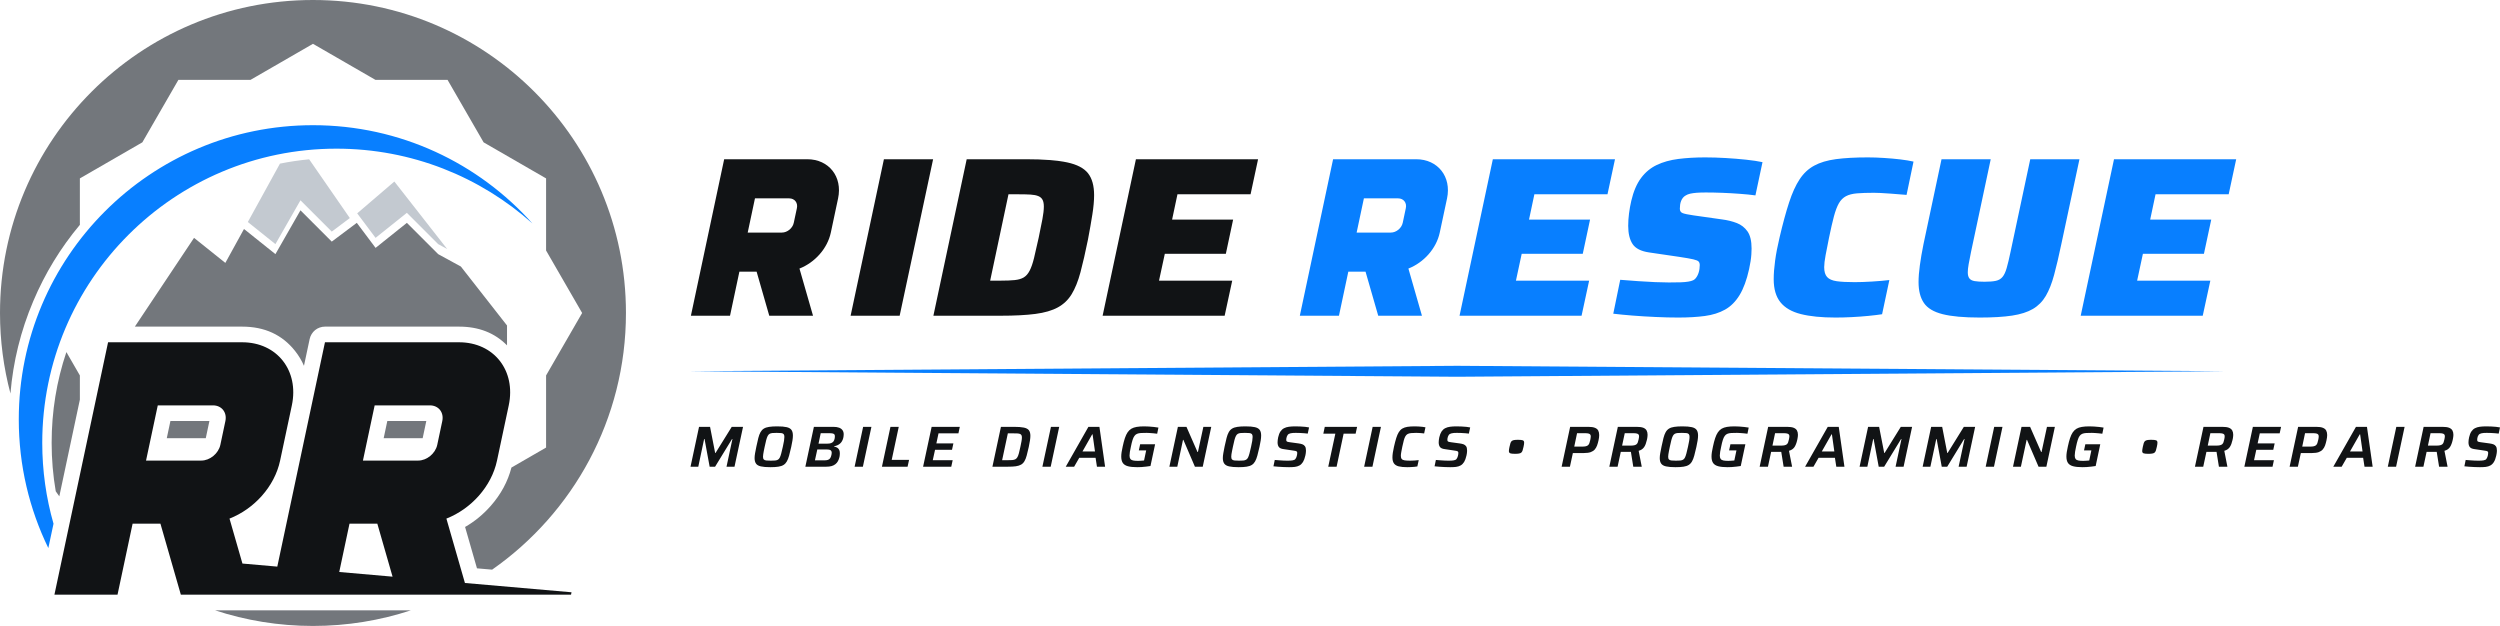
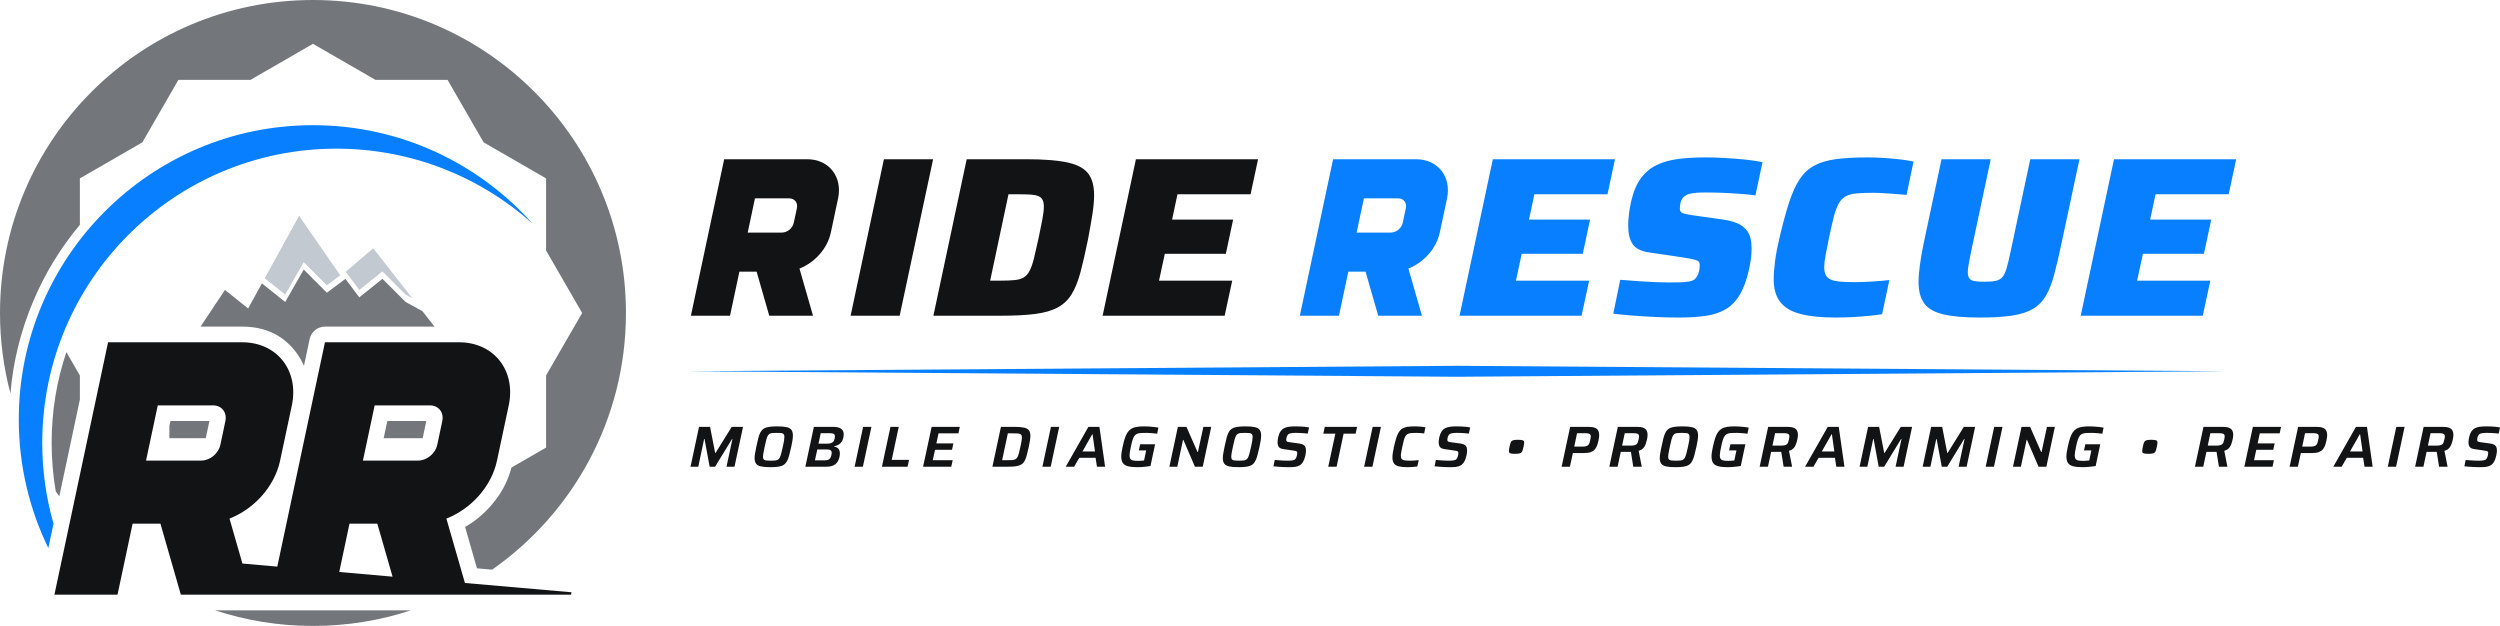
<svg xmlns="http://www.w3.org/2000/svg" viewBox="-100.00 -100.00 798.78 200.00">
  <path fill="#73777C" d="M100 0C100 33.94 83.09 63.93 57.24 82.01L52.4 81.59L48.6 68.37Q53.13 65.78 56.74 61.7Q61.67 56.13 63.41 49.39L74.48 43V19.96L86 0L74.48 -19.96V-43L54.52 -54.52L43 -74.48H19.96L0 -86L-19.96 -74.48H-43L-54.52 -54.52L-74.48 -43V-28.16Q-83.72 -17.14 -89.38 -3.76Q-95.39 10.45 -96.66 25.73C-98.84 17.52 -100 8.9 -100 0C-100 -55.23 -55.23 -100 0 -100C55.23 -100 100 -55.23 100 0ZM-78.79 12.49 -74.48 19.96V27.69L-81.05 58.59C-81.43 58.06 -81.82 57.52 -82.19 56.97Q-83.5 49.35 -83.5 41.5Q-83.5 26.47 -78.79 12.49ZM31.31 95C21.46 98.24 10.94 100 0 100C-10.94 100 -21.46 98.24 -31.31 95Z" />
-   <path fill="#73777C" d="M3.83 4.36Q2.97 4.36 2.16 4.65Q1.35 4.93 0.68 5.47Q0.02 6.01 -0.43 6.75Q-0.88 7.48 -1.06 8.32L-2.88 16.88Q-3.94 14.4 -5.7 12.17Q-11.85 4.36 -22.63 4.36H-56.91L-38 -24L-28 -16L-22.07 -26.78L-22 -26.8L-12 -18.8L-4 -32.8L6 -22.8L14 -28.8L20 -20.8L30 -28.8L40 -18.8L47.25 -14.84L62 4V10.35Q56.11 4.36 46.67 4.36ZM-45.55 34.52H-33.09L-34.25 40H-46.71ZM23.75 34.52H36.21L35.05 40H22.59Z" />
-   <path fill="#C3C9D0" d="M11.77 -30.33 6 -26 -4 -36 -12 -22 -20.82 -29.06 -10.55 -47.72Q-5.94 -48.65 -1.22 -49.1ZM42.88 -20.43 40 -22 30 -32 20 -24 14.13 -31.83 26 -42Z" />
+   <path fill="#73777C" d="M3.83 4.36Q2.97 4.36 2.16 4.65Q1.35 4.93 0.68 5.47Q0.02 6.01 -0.43 6.75Q-0.88 7.48 -1.06 8.32L-2.88 16.88Q-3.94 14.4 -5.7 12.17Q-11.85 4.36 -22.63 4.36H-35.93L-28.12 -7.36L-20.72 -1.44L-16.33 -9.42L-16.28 -9.43L-8.88 -3.51L-2.96 -13.87L4.44 -6.47L10.36 -10.91L14.8 -4.99L22.2 -10.91L29.6 -3.51L34.97 -0.58L38.84 4.36ZM23.75 34.52H36.21L35.05 40H22.59ZM-45.55 34.52H-33.09L-34.25 40H-45.88V36.09Z" />
+   <path fill="#C3C9D0" d="M8.71 -12.04 4.44 -8.84 -2.96 -16.24 -8.88 -5.88 -15.41 -11.1 -4.44 -31.04ZM31.73 -4.72 29.6 -5.88 22.2 -13.28 14.8 -7.36 10.46 -13.15 19.24 -20.68Z" />
  <path fill="#087FFF" d="M70.11 -28.61C53.49 -43.47 31.55 -52.5 7.5 -52.5C-44.41 -52.5 -86.5 -10.41 -86.5 41.5C-86.5 50.46 -85.25 59.13 -82.9 67.34L-84.56 75.11C-90.61 62.69 -94 48.74 -94 34C-94 -17.91 -51.91 -60 0 -60C27.87 -60 52.9 -47.87 70.11 -28.61Z" />
  <path fill="#111315" d="M3.83 9.36H46.67C57.8 9.36 64.91 18.39 62.55 29.52L58.8 47.16C57.03 55.48 50.48 62.62 42.63 65.7L48.55 86.27L82.61 89.24L82.45 90H-42.22L-48.74 67.32H-57.63L-62.45 90H-82.61L-65.47 9.36H-22.63C-11.5 9.36 -4.39 18.39 -6.75 29.52L-10.5 47.16C-12.27 55.48 -18.82 62.62 -26.67 65.7L-22.54 80.06L-11.4 81.04ZM-49.59 29.52 -53.34 47.16H-35.7C-32.92 47.16 -30.18 44.9 -29.59 42.12L-27.99 34.56C-27.39 31.78 -29.17 29.52 -31.95 29.52ZM19.71 29.52 15.96 47.16H33.6C36.38 47.16 39.12 44.9 39.71 42.12L41.31 34.56C41.91 31.78 40.13 29.52 37.35 29.52ZM8.39 82.76 25.43 84.25 20.56 67.32H11.67L8.39 82.76Z" />
  <path fill="#111315" d="M198.23 0.88 208.87 -49.12H227.88Q236.25 -49.12 240.99 -48.11Q245.72 -47.09 247.65 -44.62Q249.58 -42.15 249.58 -37.65Q249.58 -34.97 249.02 -31.46Q248.47 -27.95 247.61 -23.42Q246.36 -17.29 245.22 -13Q244.07 -8.72 242.41 -6.01Q240.75 -3.29 238 -1.79Q235.24 -0.28 230.83 0.3Q226.42 0.88 219.67 0.88ZM131.38 -49.12H157.94C164.84 -49.12 169.25 -43.53 167.78 -36.62L165.46 -25.69C164.36 -20.53 160.3 -16.1 155.44 -14.19L159.77 0.88H145.79L141.75 -13.19H136.24L133.25 0.88H120.75ZM252.3 0.88 262.94 -49.12H301.97L299.57 -37.92H276.21L274.5 -29.84H294L291.67 -18.9H272.17L270.32 -10.33H293.71L291.29 0.88ZM171.78 0.88 182.42 -49.12H198.14L187.45 0.88ZM216.37 -10.33H219.71Q222.44 -10.33 224.2 -10.51Q225.97 -10.69 227.1 -11.36Q228.22 -12.04 228.98 -13.51Q229.75 -14.97 230.38 -17.53Q231.01 -20.08 231.87 -24.05Q232.63 -27.59 233.07 -30.02Q233.52 -32.44 233.52 -34.01Q233.52 -35.4 233.09 -36.19Q232.66 -36.98 231.74 -37.35Q230.81 -37.73 229.29 -37.83Q227.78 -37.92 225.58 -37.92H222.22ZM141.22 -36.62 138.9 -25.69H149.83C151.56 -25.69 153.26 -27.09 153.62 -28.81L154.62 -33.5C154.99 -35.23 153.88 -36.62 152.16 -36.62Z" />
  <path fill="#087FFF" d="M325.94 -49.12H352.5C359.41 -49.12 363.81 -43.53 362.35 -36.62L360.02 -25.69C358.92 -20.53 354.86 -16.1 350 -14.19L354.33 0.88H340.36L336.31 -13.19H330.8L327.81 0.88H315.31ZM532.56 1.46Q524.95 1.46 520.69 0.38Q516.43 -0.69 514.72 -3.19Q513 -5.69 513 -9.89Q513 -12.2 513.42 -15.25Q513.83 -18.3 514.58 -22L520.34 -49.12H536.06L529.77 -19.52Q529.29 -17.18 529.01 -15.61Q528.73 -14.04 528.73 -12.98Q528.73 -11.71 529.24 -11.05Q529.75 -10.38 530.94 -10.18Q532.12 -9.98 534.08 -9.98Q536.36 -9.98 537.7 -10.27Q539.04 -10.56 539.83 -11.52Q540.62 -12.47 541.16 -14.37Q541.71 -16.27 542.39 -19.52L548.69 -49.12H564.41L558.62 -22Q557.42 -16.26 556.32 -12.2Q555.23 -8.14 553.67 -5.47Q552.1 -2.79 549.54 -1.29Q546.97 0.22 542.89 0.84Q538.8 1.46 532.56 1.46ZM436.21 1.46Q432.82 1.46 428.99 1.28Q425.17 1.11 421.64 0.83Q418.11 0.55 415.46 0.23L417.68 -10.6Q420.49 -10.38 423.37 -10.17Q426.24 -9.96 428.8 -9.86Q431.37 -9.75 433.23 -9.75Q435.47 -9.75 436.97 -9.8Q438.47 -9.85 439.44 -10.02Q440.41 -10.18 441.02 -10.47Q441.46 -10.69 441.78 -11.08Q442.1 -11.46 442.35 -11.95Q442.6 -12.43 442.77 -13Q442.94 -13.57 443.01 -14.15Q443.09 -14.74 443.09 -15.28Q443.09 -16.02 442.74 -16.42Q442.4 -16.82 441.03 -17.14Q439.66 -17.46 436.53 -17.93L426.87 -19.35Q423.02 -19.92 421.63 -22.03Q420.23 -24.15 420.23 -27.85Q420.23 -29.77 420.49 -31.8Q420.75 -33.84 421.21 -35.82Q422.28 -40.37 424.33 -43.12Q426.38 -45.87 429.36 -47.29Q432.34 -48.71 436.23 -49.21Q440.13 -49.71 444.81 -49.71Q447.95 -49.71 451.36 -49.51Q454.77 -49.31 457.88 -48.98Q460.99 -48.65 463.14 -48.19L460.88 -37.57Q458.72 -37.87 455.95 -38.07Q453.18 -38.28 450.34 -38.39Q447.5 -38.5 445.05 -38.5Q443.35 -38.5 442.12 -38.41Q440.89 -38.31 440.04 -38.12Q439.18 -37.92 438.59 -37.54Q438.08 -37.26 437.71 -36.8Q437.34 -36.34 437.13 -35.78Q436.91 -35.22 436.82 -34.6Q436.73 -33.97 436.73 -33.29Q436.73 -32.25 437.64 -31.9Q438.56 -31.55 441.07 -31.19L450.24 -29.89Q452.78 -29.56 454.91 -28.74Q457.04 -27.92 458.35 -26.06Q459.65 -24.2 459.65 -20.59Q459.65 -19.74 459.58 -18.71Q459.51 -17.68 459.33 -16.52Q459.15 -15.37 458.86 -14.02Q457.71 -8.82 455.81 -5.71Q453.91 -2.6 451.17 -1.07Q448.43 0.46 444.74 0.96Q441.04 1.46 436.21 1.46ZM366.34 0.88 376.98 -49.12H416.01L413.61 -37.92H390.25L388.54 -29.84H408.04L405.71 -18.9H386.2L384.36 -10.33H407.75L405.33 0.88ZM564.81 0.88 575.45 -49.12H614.49L612.09 -37.92H588.72L587.01 -29.84H606.52L604.18 -18.9H584.68L582.84 -10.33H606.23L603.8 0.88ZM486.48 1.46Q479.78 1.46 475.39 0.35Q471 -0.76 468.86 -3.44Q466.72 -6.11 466.72 -10.79Q466.72 -13.42 467.17 -16.71Q467.61 -20 468.59 -24.12Q470.15 -30.77 471.64 -35.32Q473.12 -39.87 475 -42.71Q476.87 -45.56 479.65 -47.07Q482.43 -48.59 486.6 -49.15Q490.77 -49.71 496.82 -49.71Q499.29 -49.71 501.98 -49.53Q504.67 -49.36 507.15 -49.07Q509.63 -48.77 511.39 -48.37L509.17 -37.73Q506.16 -37.99 504.15 -38.13Q502.13 -38.28 500.86 -38.34Q499.59 -38.4 498.72 -38.4Q495.47 -38.4 493.32 -38.22Q491.17 -38.04 489.8 -37.31Q488.43 -36.58 487.55 -35.06Q486.68 -33.54 485.96 -30.87Q485.25 -28.2 484.41 -24.12Q483.75 -20.9 483.3 -18.47Q482.85 -16.04 482.85 -14.64Q482.85 -12.51 483.78 -11.49Q484.71 -10.46 486.85 -10.15Q488.98 -9.85 492.58 -9.85Q494.99 -9.85 498.11 -10.04Q501.24 -10.23 503.67 -10.52L501.35 0.4Q499.54 0.68 496.99 0.93Q494.44 1.18 491.71 1.32Q488.99 1.46 486.48 1.46ZM335.78 -36.62 333.46 -25.69H344.4C346.12 -25.69 347.82 -27.09 348.19 -28.81L349.18 -33.5C349.55 -35.23 348.45 -36.62 346.72 -36.62Z" />
  <path fill="#087FFF" d="M120 18.62 365.54 16.88 611.08 18.62 365.54 20.38Z" />
  <path fill="#111315" d="M435.36 49.27Q433.42 49.27 432.32 49.02Q431.22 48.77 430.77 48.13Q430.31 47.49 430.31 46.35Q430.31 45.68 430.47 44.78Q430.63 43.87 430.88 42.68Q431.2 41.07 431.5 39.95Q431.79 38.82 432.2 38.09Q432.61 37.36 433.26 36.95Q433.92 36.54 434.95 36.39Q435.99 36.23 437.53 36.23Q439.47 36.23 440.55 36.48Q441.64 36.73 442.1 37.37Q442.55 38.01 442.55 39.16Q442.55 39.85 442.41 40.74Q442.27 41.63 442.01 42.82Q441.65 44.44 441.34 45.57Q441.03 46.7 440.62 47.42Q440.22 48.14 439.57 48.55Q438.92 48.96 437.91 49.11Q436.9 49.27 435.36 49.27ZM295.76 49.27Q293.82 49.27 292.72 49.02Q291.62 48.77 291.17 48.13Q290.71 47.49 290.71 46.35Q290.71 45.68 290.87 44.78Q291.03 43.87 291.27 42.68Q291.6 41.07 291.9 39.95Q292.19 38.82 292.6 38.09Q293 37.36 293.66 36.95Q294.32 36.54 295.35 36.39Q296.38 36.23 297.93 36.23Q299.86 36.23 300.95 36.48Q302.04 36.73 302.5 37.37Q302.95 38.01 302.95 39.16Q302.95 39.85 302.81 40.74Q302.67 41.63 302.41 42.82Q302.05 44.44 301.74 45.57Q301.43 46.7 301.02 47.42Q300.62 48.14 299.97 48.55Q299.32 48.96 298.31 49.11Q297.3 49.27 295.76 49.27ZM146.15 49.27Q144.21 49.27 143.11 49.02Q142.01 48.77 141.56 48.13Q141.1 47.49 141.1 46.35Q141.1 45.68 141.26 44.78Q141.42 43.87 141.67 42.68Q141.99 41.07 142.29 39.95Q142.58 38.82 142.99 38.09Q143.4 37.36 144.05 36.95Q144.71 36.54 145.74 36.39Q146.78 36.23 148.32 36.23Q150.26 36.23 151.34 36.48Q152.43 36.73 152.89 37.37Q153.34 38.01 153.34 39.16Q153.34 39.85 153.2 40.74Q153.06 41.63 152.8 42.82Q152.44 44.44 152.13 45.57Q151.82 46.7 151.41 47.42Q151.01 48.14 150.36 48.55Q149.71 48.96 148.7 49.11Q147.69 49.27 146.15 49.27ZM217.09 49.12 219.81 36.38H223.99Q226 36.38 227.14 36.62Q228.28 36.86 228.75 37.48Q229.22 38.1 229.22 39.25Q229.22 39.91 229.08 40.79Q228.94 41.67 228.7 42.82Q228.35 44.41 228.05 45.51Q227.76 46.62 227.34 47.33Q226.93 48.05 226.27 48.44Q225.61 48.83 224.57 48.98Q223.53 49.12 221.97 49.12ZM157.32 49.12 160.05 36.38H166.25Q167.38 36.38 168.12 36.66Q168.85 36.95 169.21 37.48Q169.57 38.01 169.57 38.77Q169.57 39.07 169.53 39.37Q169.5 39.66 169.43 39.95Q169.13 41.1 168.4 41.73Q167.67 42.37 166.5 42.58L166.48 42.66Q167.13 42.79 167.55 43.07Q167.96 43.35 168.15 43.78Q168.34 44.21 168.34 44.82Q168.34 45.03 168.32 45.25Q168.31 45.48 168.28 45.7Q168.25 45.91 168.19 46.14Q168.03 46.79 167.73 47.35Q167.43 47.9 166.94 48.29Q166.46 48.69 165.73 48.91Q165 49.12 163.98 49.12ZM494.16 49.12 496.88 36.38H500.4L502.03 44.73H502.15L507.33 36.38H510.94L508.22 49.12H505.66L507.55 40.26H507.43L502.01 49.12H500.27L498.64 40.26H498.51L496.64 49.12ZM514.31 49.12 517.03 36.38H520.55L522.17 44.73H522.29L527.47 36.38H531.08L528.36 49.12H525.8L527.7 40.26H527.57L522.16 49.12H520.41L518.78 40.26H518.66L516.78 49.12ZM120.63 49.12 123.35 36.38H126.87L128.5 44.73H128.62L133.8 36.38H137.41L134.68 49.12H132.13L134.02 40.26H133.9L128.48 49.12H126.74L125.11 40.26H124.98L123.11 49.12ZM671.66 49.12 674.38 36.38H680.38Q681.78 36.38 682.53 36.68Q683.29 36.99 683.59 37.56Q683.89 38.12 683.89 38.92Q683.89 39.15 683.86 39.42Q683.83 39.7 683.78 39.99Q683.74 40.29 683.66 40.6Q683.5 41.31 683.28 41.87Q683.07 42.43 682.79 42.85Q682.5 43.27 682.07 43.57Q681.64 43.86 681.03 44.04L682.03 49.12H679.32L678.56 44.37H675.33L674.31 49.12ZM462.23 49.12 464.95 36.38H470.95Q472.35 36.38 473.1 36.68Q473.86 36.99 474.16 37.56Q474.46 38.12 474.46 38.92Q474.46 39.15 474.43 39.42Q474.4 39.7 474.35 39.99Q474.31 40.29 474.23 40.6Q474.07 41.31 473.85 41.87Q473.64 42.43 473.36 42.85Q473.07 43.27 472.64 43.57Q472.21 43.86 471.6 44.04L472.6 49.12H469.89L469.13 44.37H465.9L464.88 49.12ZM414.2 49.12 416.92 36.38H422.92Q424.31 36.38 425.07 36.68Q425.82 36.99 426.12 37.56Q426.42 38.12 426.42 38.92Q426.42 39.15 426.39 39.42Q426.37 39.7 426.32 39.99Q426.27 40.29 426.19 40.6Q426.03 41.31 425.82 41.87Q425.61 42.43 425.32 42.85Q425.03 43.27 424.61 43.57Q424.18 43.86 423.57 44.04L424.56 49.12H421.85L421.09 44.37H417.86L416.84 49.12ZM601.31 49.12 604.04 36.38H610.04Q611.43 36.38 612.18 36.68Q612.94 36.99 613.24 37.56Q613.54 38.12 613.54 38.92Q613.54 39.15 613.51 39.42Q613.48 39.7 613.44 39.99Q613.39 40.29 613.31 40.6Q613.15 41.31 612.94 41.87Q612.72 42.43 612.44 42.85Q612.15 43.27 611.72 43.57Q611.3 43.86 610.69 44.04L611.68 49.12H608.97L608.21 44.37H604.98L603.96 49.12ZM398.96 49.12 401.68 36.38H407.47Q408.84 36.38 409.6 36.69Q410.37 37 410.66 37.58Q410.96 38.17 410.96 39.01Q410.96 39.37 410.91 39.8Q410.85 40.24 410.75 40.69Q410.56 41.57 410.29 42.32Q410.02 43.06 409.55 43.61Q409.07 44.16 408.25 44.46Q407.43 44.75 406.14 44.75H402.55L401.61 49.12ZM631.56 49.12 634.28 36.38H640.06Q641.44 36.38 642.2 36.69Q642.96 37 643.26 37.58Q643.56 38.17 643.56 39.01Q643.56 39.37 643.5 39.8Q643.44 40.24 643.34 40.69Q643.15 41.57 642.89 42.32Q642.62 43.06 642.14 43.61Q641.67 44.16 640.85 44.46Q640.03 44.75 638.74 44.75H635.15L634.2 49.12ZM543.18 49.12 545.9 36.38H548.64L552.17 44.43H552.3L554.03 36.38H556.56L553.84 49.12H551.34L547.66 40.55H547.53L545.7 49.12ZM273.63 49.12 276.35 36.38H279.09L282.62 44.43H282.75L284.49 36.38H287.01L284.29 49.12H281.79L278.11 40.55H277.98L276.16 49.12ZM240.52 49.12 247.76 36.38H251.28L253.09 49.12H250.49L250.05 46.27H244.84L243.2 49.12ZM476.75 49.12 483.99 36.38H487.5L489.32 49.12H486.72L486.28 46.27H481.06L479.42 49.12ZM645.52 49.12 652.76 36.38H656.27L658.09 49.12H655.49L655.05 46.27H649.83L648.19 49.12ZM263.35 49.27Q261.52 49.27 260.4 48.97Q259.27 48.67 258.76 47.93Q258.25 47.19 258.25 45.84Q258.25 45.22 258.37 44.43Q258.49 43.64 258.71 42.68Q259.04 41.11 259.41 40Q259.78 38.88 260.28 38.14Q260.78 37.4 261.48 36.98Q262.18 36.57 263.18 36.4Q264.19 36.23 265.57 36.23Q266.28 36.23 267.09 36.28Q267.9 36.34 268.7 36.42Q269.51 36.51 270.13 36.62L269.73 38.58Q269.14 38.51 268.51 38.44Q267.88 38.38 267.33 38.35Q266.78 38.31 266.4 38.31Q265.3 38.31 264.55 38.35Q263.8 38.4 263.31 38.61Q262.81 38.81 262.47 39.29Q262.12 39.76 261.86 40.59Q261.59 41.43 261.33 42.75Q261.12 43.67 261.01 44.36Q260.9 45.04 260.9 45.55Q260.9 46.25 261.16 46.62Q261.43 46.99 262.01 47.12Q262.6 47.25 263.57 47.25Q263.85 47.25 264.21 47.23Q264.56 47.22 264.92 47.18Q265.28 47.15 265.54 47.13L266.22 43.9H263.87L264.29 41.95H269.07L267.59 48.9Q266.95 49.01 266.19 49.09Q265.43 49.18 264.69 49.23Q263.96 49.27 263.35 49.27ZM451.95 49.27Q450.12 49.27 449 48.97Q447.87 48.67 447.36 47.93Q446.85 47.19 446.85 45.84Q446.85 45.22 446.97 44.43Q447.09 43.64 447.31 42.68Q447.64 41.11 448.01 40Q448.38 38.88 448.88 38.14Q449.38 37.4 450.08 36.98Q450.78 36.57 451.78 36.4Q452.79 36.23 454.17 36.23Q454.88 36.23 455.69 36.28Q456.5 36.34 457.3 36.42Q458.11 36.51 458.73 36.62L458.33 38.58Q457.74 38.51 457.11 38.44Q456.48 38.38 455.93 38.35Q455.38 38.31 455 38.31Q453.9 38.31 453.15 38.35Q452.4 38.4 451.91 38.61Q451.41 38.81 451.07 39.29Q450.72 39.76 450.46 40.59Q450.19 41.43 449.93 42.75Q449.72 43.67 449.61 44.36Q449.5 45.04 449.5 45.55Q449.5 46.25 449.76 46.62Q450.03 46.99 450.61 47.12Q451.2 47.25 452.17 47.25Q452.45 47.25 452.81 47.23Q453.16 47.22 453.52 47.18Q453.88 47.15 454.14 47.13L454.82 43.9H452.47L452.89 41.95H457.67L456.19 48.9Q455.55 49.01 454.79 49.09Q454.03 49.18 453.29 49.23Q452.56 49.27 451.95 49.27ZM565.35 49.27Q563.52 49.27 562.39 48.97Q561.26 48.67 560.75 47.93Q560.24 47.19 560.24 45.84Q560.24 45.22 560.36 44.43Q560.48 43.64 560.7 42.68Q561.03 41.11 561.4 40Q561.77 38.88 562.27 38.14Q562.78 37.4 563.48 36.98Q564.17 36.57 565.18 36.4Q566.19 36.23 567.57 36.23Q568.28 36.23 569.09 36.28Q569.9 36.34 570.7 36.42Q571.5 36.51 572.12 36.62L571.72 38.58Q571.13 38.51 570.5 38.44Q569.87 38.38 569.33 38.35Q568.78 38.31 568.4 38.31Q567.3 38.31 566.55 38.35Q565.8 38.4 565.3 38.61Q564.81 38.81 564.46 39.29Q564.12 39.76 563.86 40.59Q563.59 41.43 563.32 42.75Q563.12 43.67 563.01 44.36Q562.9 45.04 562.9 45.55Q562.9 46.25 563.16 46.62Q563.42 46.99 564.01 47.12Q564.6 47.25 565.56 47.25Q565.85 47.25 566.2 47.23Q566.56 47.22 566.92 47.18Q567.28 47.15 567.54 47.13L568.22 43.9H565.87L566.29 41.95H571.06L569.59 48.9Q568.95 49.01 568.19 49.09Q567.43 49.18 566.69 49.23Q565.95 49.27 565.35 49.27ZM363.35 49.27Q362.55 49.27 361.65 49.23Q360.75 49.2 359.89 49.13Q359.03 49.06 358.36 48.99L358.78 46.96Q359.44 47.01 360.17 47.07Q360.91 47.12 361.58 47.16Q362.25 47.19 362.74 47.19Q363.35 47.19 363.79 47.17Q364.22 47.14 364.54 47.08Q364.85 47.02 365.09 46.9Q365.28 46.8 365.41 46.6Q365.55 46.41 365.66 46.16Q365.77 45.92 365.83 45.65Q365.89 45.39 365.93 45.14Q365.96 44.89 365.96 44.71Q365.96 44.43 365.83 44.29Q365.7 44.15 365.37 44.07Q365.04 44 364.43 43.92L361.61 43.5Q360.5 43.36 360.09 42.82Q359.68 42.28 359.68 41.33Q359.68 40.99 359.73 40.57Q359.78 40.15 359.87 39.72Q360.14 38.56 360.6 37.86Q361.07 37.17 361.75 36.82Q362.42 36.47 363.32 36.35Q364.21 36.23 365.31 36.23Q366.11 36.23 366.94 36.27Q367.77 36.31 368.51 36.38Q369.25 36.46 369.74 36.57L369.32 38.54Q368.81 38.47 368.15 38.42Q367.49 38.36 366.81 38.34Q366.12 38.31 365.51 38.31Q364.94 38.31 364.52 38.34Q364.1 38.38 363.81 38.45Q363.51 38.52 363.29 38.64Q363.07 38.76 362.9 38.98Q362.74 39.21 362.64 39.49Q362.54 39.77 362.49 40.05Q362.45 40.33 362.45 40.59Q362.45 40.98 362.72 41.1Q362.99 41.22 363.68 41.31L366.39 41.68Q367.06 41.77 367.59 41.95Q368.12 42.14 368.44 42.59Q368.75 43.03 368.75 43.94Q368.75 44.15 368.73 44.4Q368.71 44.66 368.67 44.95Q368.62 45.25 368.55 45.57Q368.26 46.86 367.8 47.61Q367.33 48.36 366.68 48.72Q366.02 49.08 365.2 49.18Q364.37 49.27 363.35 49.27ZM311.86 49.27Q311.07 49.27 310.17 49.23Q309.27 49.2 308.41 49.13Q307.55 49.06 306.88 48.99L307.3 46.96Q307.96 47.01 308.69 47.07Q309.42 47.12 310.09 47.16Q310.77 47.19 311.25 47.19Q311.87 47.19 312.3 47.17Q312.74 47.14 313.06 47.08Q313.37 47.02 313.61 46.9Q313.79 46.8 313.93 46.6Q314.07 46.41 314.18 46.16Q314.29 45.92 314.35 45.65Q314.41 45.39 314.45 45.14Q314.48 44.89 314.48 44.71Q314.48 44.43 314.35 44.29Q314.22 44.15 313.89 44.07Q313.56 44 312.94 43.92L310.13 43.5Q309.02 43.36 308.61 42.82Q308.2 42.28 308.2 41.33Q308.2 40.99 308.25 40.57Q308.29 40.15 308.39 39.72Q308.65 38.56 309.12 37.86Q309.59 37.17 310.27 36.82Q310.94 36.47 311.83 36.35Q312.73 36.23 313.83 36.23Q314.63 36.23 315.46 36.27Q316.29 36.31 317.03 36.38Q317.76 36.46 318.26 36.57L317.84 38.54Q317.33 38.47 316.67 38.42Q316.01 38.36 315.32 38.34Q314.64 38.31 314.03 38.31Q313.46 38.31 313.04 38.34Q312.62 38.38 312.32 38.45Q312.03 38.52 311.8 38.64Q311.58 38.76 311.42 38.98Q311.26 39.21 311.16 39.49Q311.06 39.77 311.01 40.05Q310.97 40.33 310.97 40.59Q310.97 40.98 311.24 41.1Q311.5 41.22 312.2 41.31L314.91 41.68Q315.58 41.77 316.11 41.95Q316.64 42.14 316.95 42.59Q317.27 43.03 317.27 43.94Q317.27 44.15 317.25 44.4Q317.23 44.66 317.19 44.95Q317.14 45.25 317.07 45.57Q316.78 46.86 316.32 47.61Q315.85 48.36 315.2 48.72Q314.54 49.08 313.71 49.18Q312.89 49.27 311.86 49.27ZM692.38 49.27Q691.58 49.27 690.68 49.23Q689.78 49.2 688.93 49.13Q688.07 49.06 687.4 48.99L687.81 46.96Q688.48 47.01 689.21 47.07Q689.94 47.12 690.61 47.16Q691.28 47.19 691.77 47.19Q692.38 47.19 692.82 47.17Q693.26 47.14 693.57 47.08Q693.89 47.02 694.13 46.9Q694.31 46.8 694.45 46.6Q694.58 46.41 694.69 46.16Q694.81 45.92 694.87 45.65Q694.93 45.39 694.96 45.14Q695 44.89 695 44.71Q695 44.43 694.87 44.29Q694.74 44.15 694.41 44.07Q694.07 44 693.46 43.92L690.64 43.5Q689.53 43.36 689.12 42.82Q688.71 42.28 688.71 41.33Q688.71 40.99 688.76 40.57Q688.81 40.15 688.91 39.72Q689.17 38.56 689.64 37.86Q690.11 37.17 690.78 36.82Q691.46 36.47 692.35 36.35Q693.24 36.23 694.35 36.23Q695.14 36.23 695.98 36.27Q696.81 36.31 697.54 36.38Q698.28 36.46 698.78 36.57L698.36 38.54Q697.85 38.47 697.19 38.42Q696.53 38.36 695.84 38.34Q695.16 38.31 694.55 38.31Q693.97 38.31 693.55 38.34Q693.14 38.38 692.84 38.45Q692.55 38.52 692.32 38.64Q692.1 38.76 691.94 38.98Q691.78 39.21 691.67 39.49Q691.57 39.77 691.53 40.05Q691.49 40.33 691.49 40.59Q691.49 40.98 691.75 41.1Q692.02 41.22 692.72 41.31L695.43 41.68Q696.09 41.77 696.63 41.95Q697.16 42.14 697.47 42.59Q697.79 43.03 697.79 43.94Q697.79 44.15 697.77 44.4Q697.75 44.66 697.7 44.95Q697.66 45.25 697.58 45.57Q697.3 46.86 696.83 47.61Q696.37 48.36 695.71 48.72Q695.06 49.08 694.23 49.18Q693.4 49.27 692.38 49.27ZM617.1 49.12 619.82 36.38H628.83L628.38 38.46H622.03L621.34 41.67H626.78L626.34 43.71H620.91L620.19 47.04H626.54L626.1 49.12ZM194.94 49.12 197.67 36.38H206.67L206.23 38.46H199.87L199.18 41.67H204.62L204.18 43.71H198.76L198.03 47.04H204.39L203.94 49.12ZM349.64 49.27Q347.96 49.27 346.92 49.01Q345.87 48.75 345.39 48.07Q344.9 47.38 344.9 46.16Q344.9 45.5 345.02 44.67Q345.14 43.83 345.39 42.75Q345.76 41.1 346.12 39.95Q346.48 38.8 346.94 38.07Q347.39 37.34 348.05 36.94Q348.71 36.54 349.68 36.38Q350.65 36.23 352.03 36.23Q352.61 36.23 353.25 36.27Q353.89 36.3 354.46 36.37Q355.04 36.44 355.45 36.53L355.03 38.49Q354.46 38.42 353.99 38.38Q353.51 38.34 353.12 38.33Q352.74 38.31 352.46 38.31Q351.48 38.31 350.82 38.38Q350.16 38.45 349.73 38.69Q349.31 38.93 349.03 39.41Q348.75 39.89 348.53 40.71Q348.3 41.52 348.05 42.75Q347.85 43.73 347.72 44.45Q347.59 45.16 347.59 45.65Q347.59 46.33 347.88 46.66Q348.17 47 348.82 47.09Q349.47 47.19 350.58 47.19Q351.18 47.19 351.95 47.14Q352.72 47.09 353.3 47.01L352.86 49.03Q352.45 49.1 351.89 49.16Q351.34 49.22 350.75 49.24Q350.17 49.27 349.64 49.27ZM324.39 49.12 326.66 38.56H322.82L323.28 36.38H333.61L333.14 38.56H329.3L327.06 49.12ZM435.49 47.19Q436.31 47.19 436.85 47.14Q437.4 47.09 437.76 46.88Q438.12 46.67 438.36 46.2Q438.6 45.72 438.82 44.89Q439.05 44.06 439.33 42.75Q439.59 41.63 439.71 40.86Q439.83 40.09 439.83 39.59Q439.83 38.97 439.59 38.7Q439.35 38.43 438.81 38.37Q438.27 38.31 437.37 38.31Q436.55 38.31 436 38.36Q435.45 38.41 435.09 38.62Q434.73 38.83 434.49 39.3Q434.24 39.78 434.02 40.61Q433.8 41.44 433.53 42.75Q433.37 43.5 433.25 44.11Q433.13 44.71 433.07 45.15Q433 45.59 433 45.93Q433 46.54 433.25 46.8Q433.5 47.07 434.04 47.13Q434.59 47.19 435.49 47.19ZM295.89 47.19Q296.71 47.19 297.25 47.14Q297.79 47.09 298.15 46.88Q298.52 46.67 298.76 46.2Q299 45.72 299.22 44.89Q299.44 44.06 299.73 42.75Q299.99 41.63 300.11 40.86Q300.23 40.09 300.23 39.59Q300.23 38.97 299.99 38.7Q299.75 38.43 299.21 38.37Q298.67 38.31 297.77 38.31Q296.95 38.31 296.4 38.36Q295.85 38.41 295.49 38.62Q295.13 38.83 294.89 39.3Q294.64 39.78 294.42 40.61Q294.2 41.44 293.93 42.75Q293.77 43.5 293.65 44.11Q293.53 44.71 293.46 45.15Q293.4 45.59 293.4 45.93Q293.4 46.54 293.65 46.8Q293.9 47.07 294.44 47.13Q294.99 47.19 295.89 47.19ZM146.28 47.19Q147.1 47.19 147.64 47.14Q148.19 47.09 148.55 46.88Q148.91 46.67 149.15 46.2Q149.39 45.72 149.61 44.89Q149.84 44.06 150.12 42.75Q150.38 41.63 150.5 40.86Q150.62 40.09 150.62 39.59Q150.62 38.97 150.38 38.7Q150.14 38.43 149.6 38.37Q149.06 38.31 148.16 38.31Q147.34 38.31 146.79 38.36Q146.24 38.41 145.88 38.62Q145.52 38.83 145.28 39.3Q145.03 39.78 144.81 40.61Q144.59 41.44 144.32 42.75Q144.16 43.5 144.04 44.11Q143.92 44.71 143.86 45.15Q143.79 45.59 143.79 45.93Q143.79 46.54 144.04 46.8Q144.29 47.07 144.83 47.13Q145.38 47.19 146.28 47.19ZM181.79 49.12 184.51 36.38H187.16L184.91 46.94H190.46L189.98 49.12ZM220.19 47.04H221.8Q222.76 47.04 223.38 47Q224 46.95 224.4 46.75Q224.8 46.54 225.07 46.08Q225.33 45.63 225.55 44.82Q225.76 44.02 226.03 42.75Q226.25 41.72 226.38 41Q226.51 40.27 226.51 39.79Q226.51 39.31 226.36 39.03Q226.2 38.75 225.86 38.63Q225.52 38.51 224.97 38.48Q224.42 38.46 223.62 38.46H222.02ZM173.06 49.12 175.78 36.38H178.43L175.7 49.12ZM233.06 49.12 235.79 36.38H238.43L235.71 49.12ZM335.86 49.12 338.58 36.38H341.23L338.51 49.12ZM534.45 49.12 537.17 36.38H539.82L537.1 49.12ZM662.93 49.12 665.65 36.38H668.3L665.58 49.12ZM402.99 42.7H405.46Q406.23 42.7 406.69 42.59Q407.14 42.48 407.41 42.24Q407.68 41.99 407.83 41.58Q407.98 41.16 408.11 40.57Q408.18 40.22 408.22 39.94Q408.27 39.66 408.27 39.43Q408.27 39.06 408.1 38.84Q407.94 38.61 407.53 38.51Q407.12 38.41 406.4 38.41H403.89ZM635.59 42.7H638.06Q638.82 42.7 639.28 42.59Q639.74 42.48 640.01 42.24Q640.28 41.99 640.43 41.58Q640.57 41.16 640.7 40.57Q640.77 40.22 640.82 39.94Q640.86 39.66 640.86 39.43Q640.86 39.06 640.7 38.84Q640.53 38.61 640.12 38.51Q639.72 38.41 638.99 38.41H636.49ZM384.04 45Q382.94 45 382.52 44.83Q382.11 44.66 382.11 44.1Q382.11 43.86 382.16 43.53Q382.22 43.2 382.3 42.79Q382.45 42.05 382.6 41.6Q382.75 41.16 383 40.93Q383.26 40.7 383.73 40.61Q384.2 40.52 385 40.52Q386.15 40.52 386.57 40.69Q386.98 40.86 386.98 41.44Q386.98 41.68 386.93 42.01Q386.88 42.34 386.78 42.79Q386.63 43.5 386.48 43.94Q386.33 44.38 386.08 44.6Q385.82 44.83 385.34 44.91Q384.86 45 384.04 45ZM586.39 45Q585.29 45 584.87 44.83Q584.46 44.66 584.46 44.1Q584.46 43.86 584.52 43.53Q584.57 43.2 584.65 42.79Q584.8 42.05 584.95 41.6Q585.1 41.16 585.35 40.93Q585.61 40.7 586.08 40.61Q586.55 40.52 587.35 40.52Q588.5 40.52 588.92 40.69Q589.33 40.86 589.33 41.44Q589.33 41.68 589.28 42.01Q589.24 42.34 589.13 42.79Q588.98 43.5 588.83 43.94Q588.68 44.38 588.43 44.6Q588.17 44.83 587.69 44.91Q587.21 45 586.39 45ZM605.4 42.38H608.07Q608.83 42.38 609.29 42.27Q609.75 42.16 610.01 41.94Q610.27 41.71 610.42 41.33Q610.56 40.95 610.67 40.41Q610.74 40.1 610.78 39.83Q610.81 39.57 610.81 39.38Q610.81 39.05 610.66 38.83Q610.5 38.62 610.11 38.52Q609.71 38.41 609 38.41H606.24ZM466.32 42.38H468.99Q469.75 42.38 470.21 42.27Q470.67 42.16 470.93 41.94Q471.19 41.71 471.33 41.33Q471.48 40.95 471.58 40.41Q471.66 40.1 471.69 39.83Q471.73 39.57 471.73 39.38Q471.73 39.05 471.57 38.83Q471.42 38.62 471.02 38.52Q470.63 38.41 469.92 38.41H467.16ZM418.28 42.38H420.96Q421.72 42.38 422.18 42.27Q422.63 42.16 422.9 41.94Q423.16 41.71 423.3 41.33Q423.44 40.95 423.55 40.41Q423.62 40.1 423.66 39.83Q423.7 39.57 423.7 39.38Q423.7 39.05 423.54 38.83Q423.38 38.62 422.99 38.52Q422.6 38.41 421.88 38.41H419.13ZM675.75 42.38H678.42Q679.18 42.38 679.64 42.27Q680.1 42.16 680.36 41.94Q680.62 41.71 680.76 41.33Q680.91 40.95 681.01 40.41Q681.09 40.1 681.12 39.83Q681.16 39.57 681.16 39.38Q681.16 39.05 681 38.83Q680.85 38.62 680.45 38.52Q680.06 38.41 679.35 38.41H676.59ZM160.38 47.09H163.3Q164.09 47.09 164.55 46.93Q165.01 46.77 165.26 46.39Q165.51 46.01 165.65 45.36Q165.68 45.15 165.71 44.99Q165.74 44.82 165.74 44.68Q165.74 44.09 165.35 43.84Q164.96 43.6 164.04 43.6H161.14ZM161.53 41.75H164.38Q165.07 41.75 165.54 41.58Q166.01 41.41 166.29 41.06Q166.57 40.7 166.68 40.11Q166.71 39.92 166.73 39.74Q166.75 39.56 166.75 39.37Q166.75 38.83 166.39 38.62Q166.02 38.41 165.1 38.41H162.23ZM482.09 44.24H486.09L485.32 38.77H485.2ZM245.87 44.24H249.86L249.09 38.77H248.97ZM650.86 44.24H654.86L654.09 38.77H653.97Z" />
</svg>
